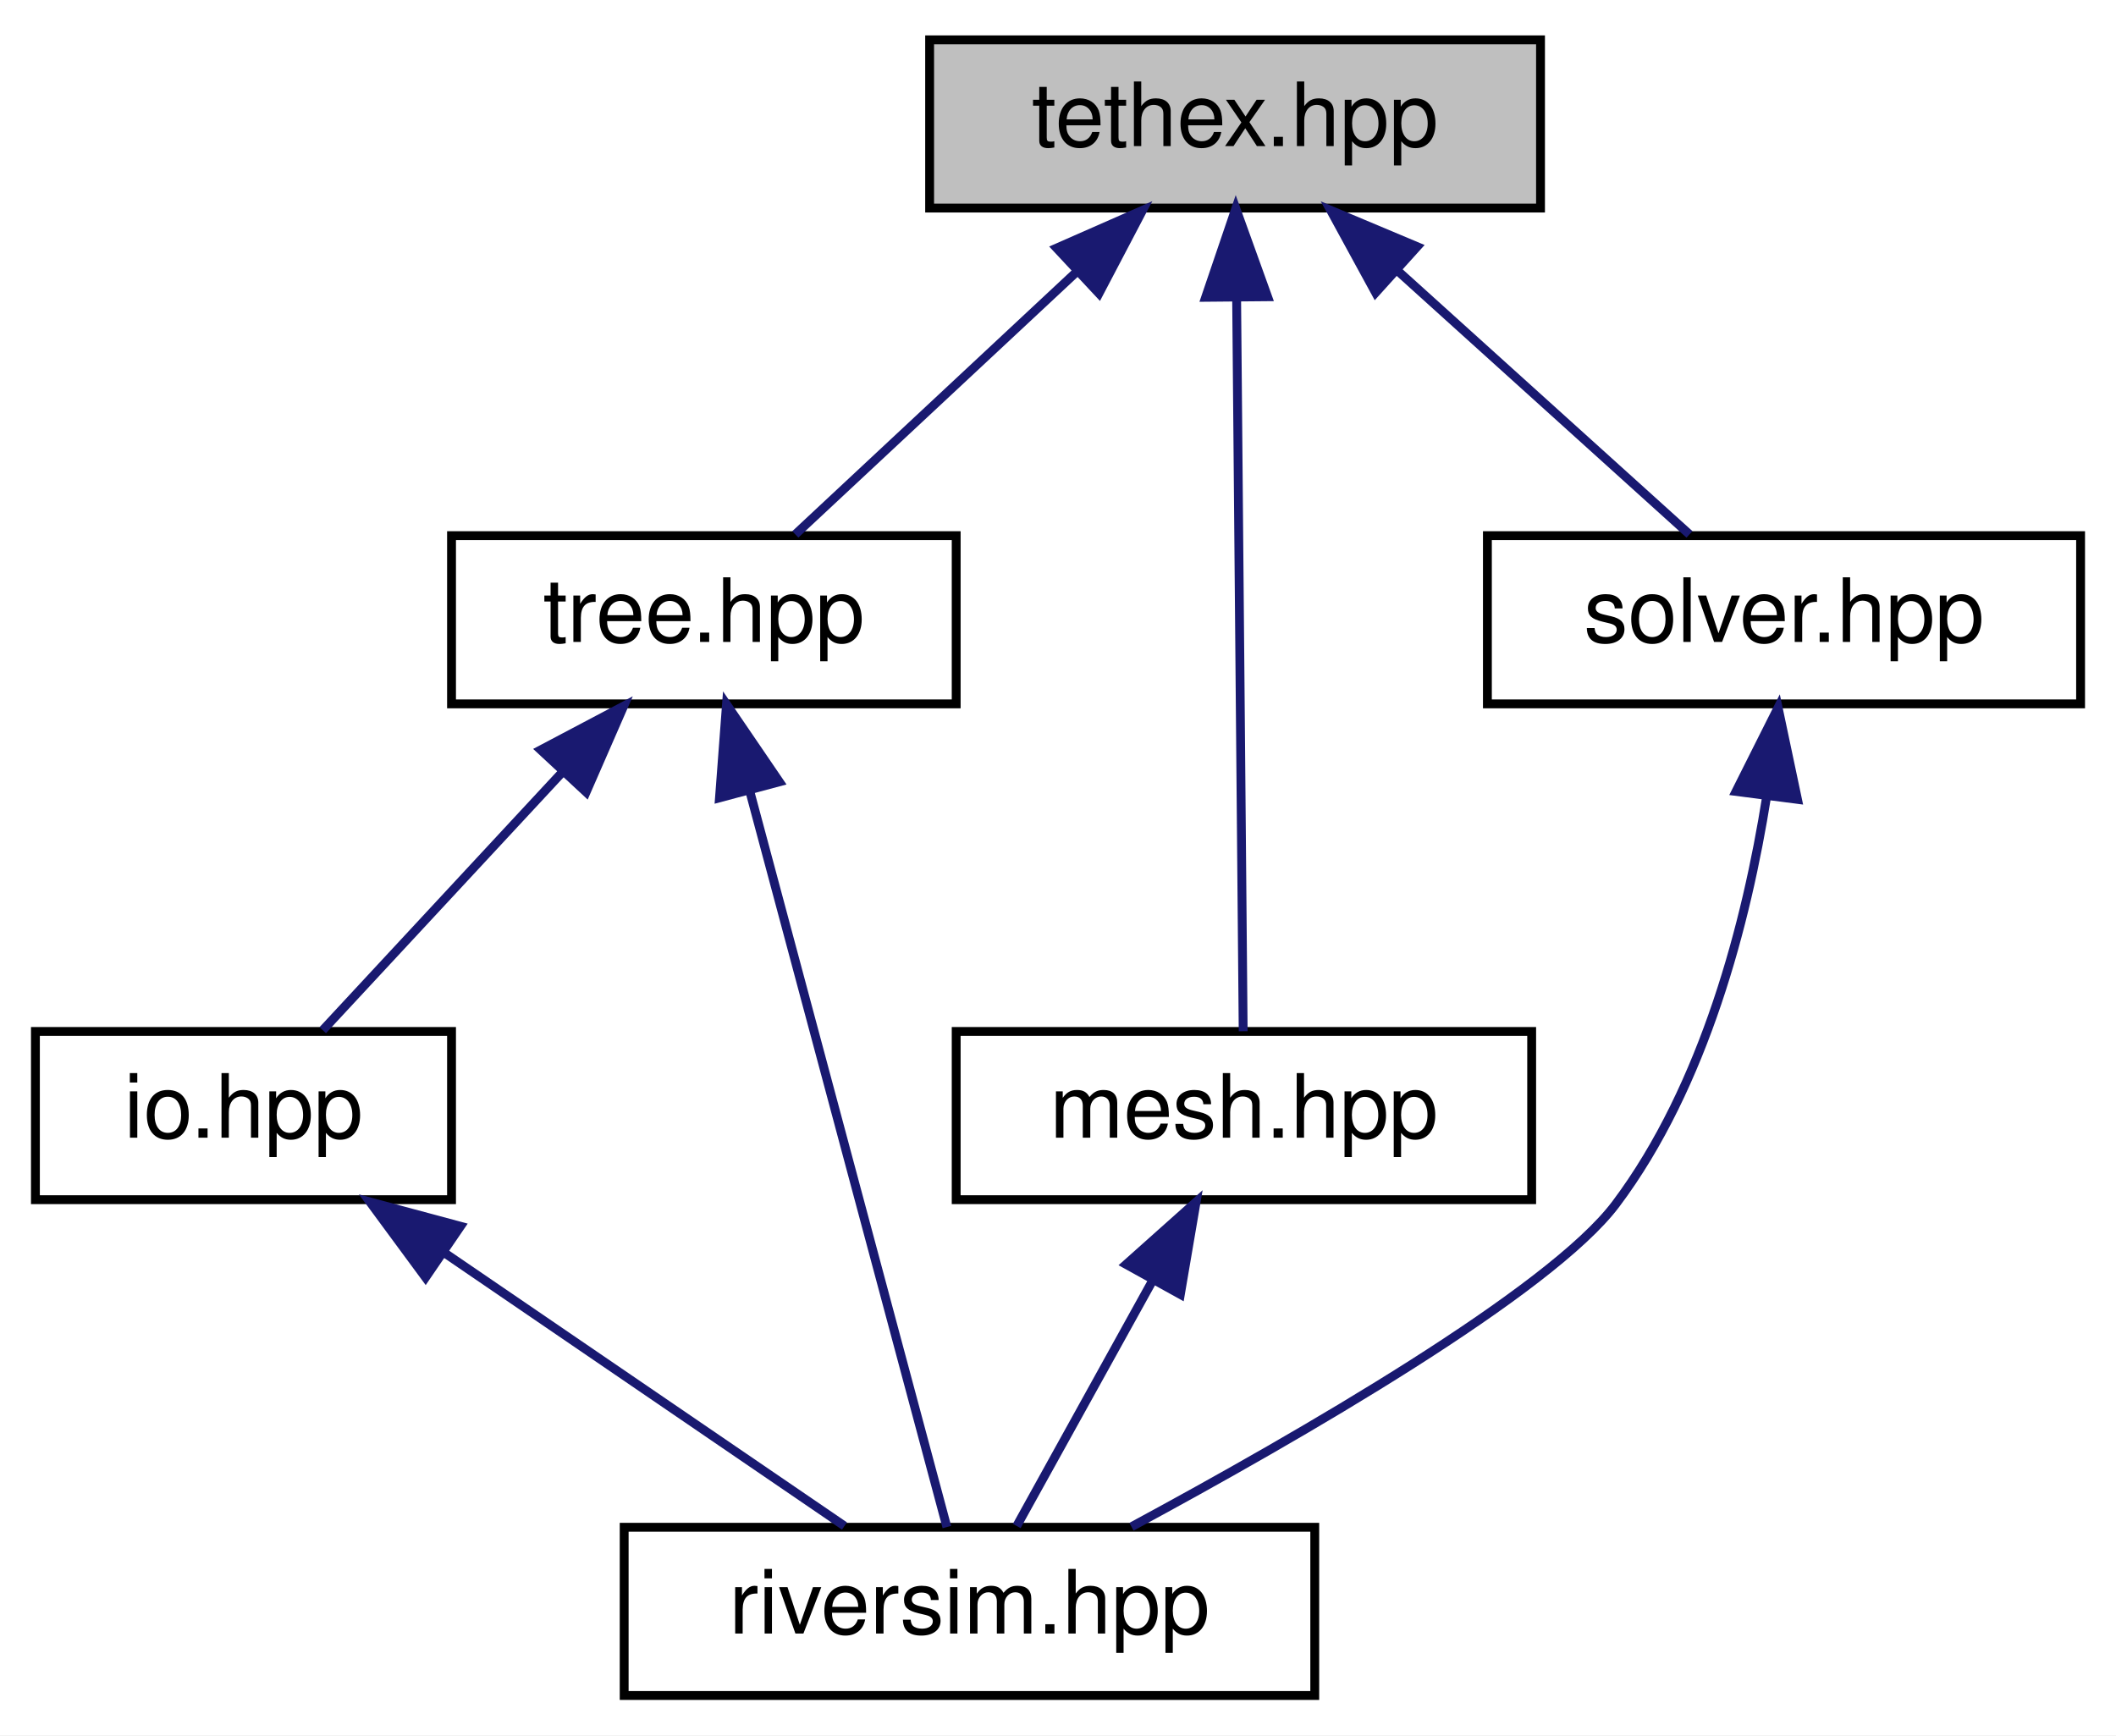
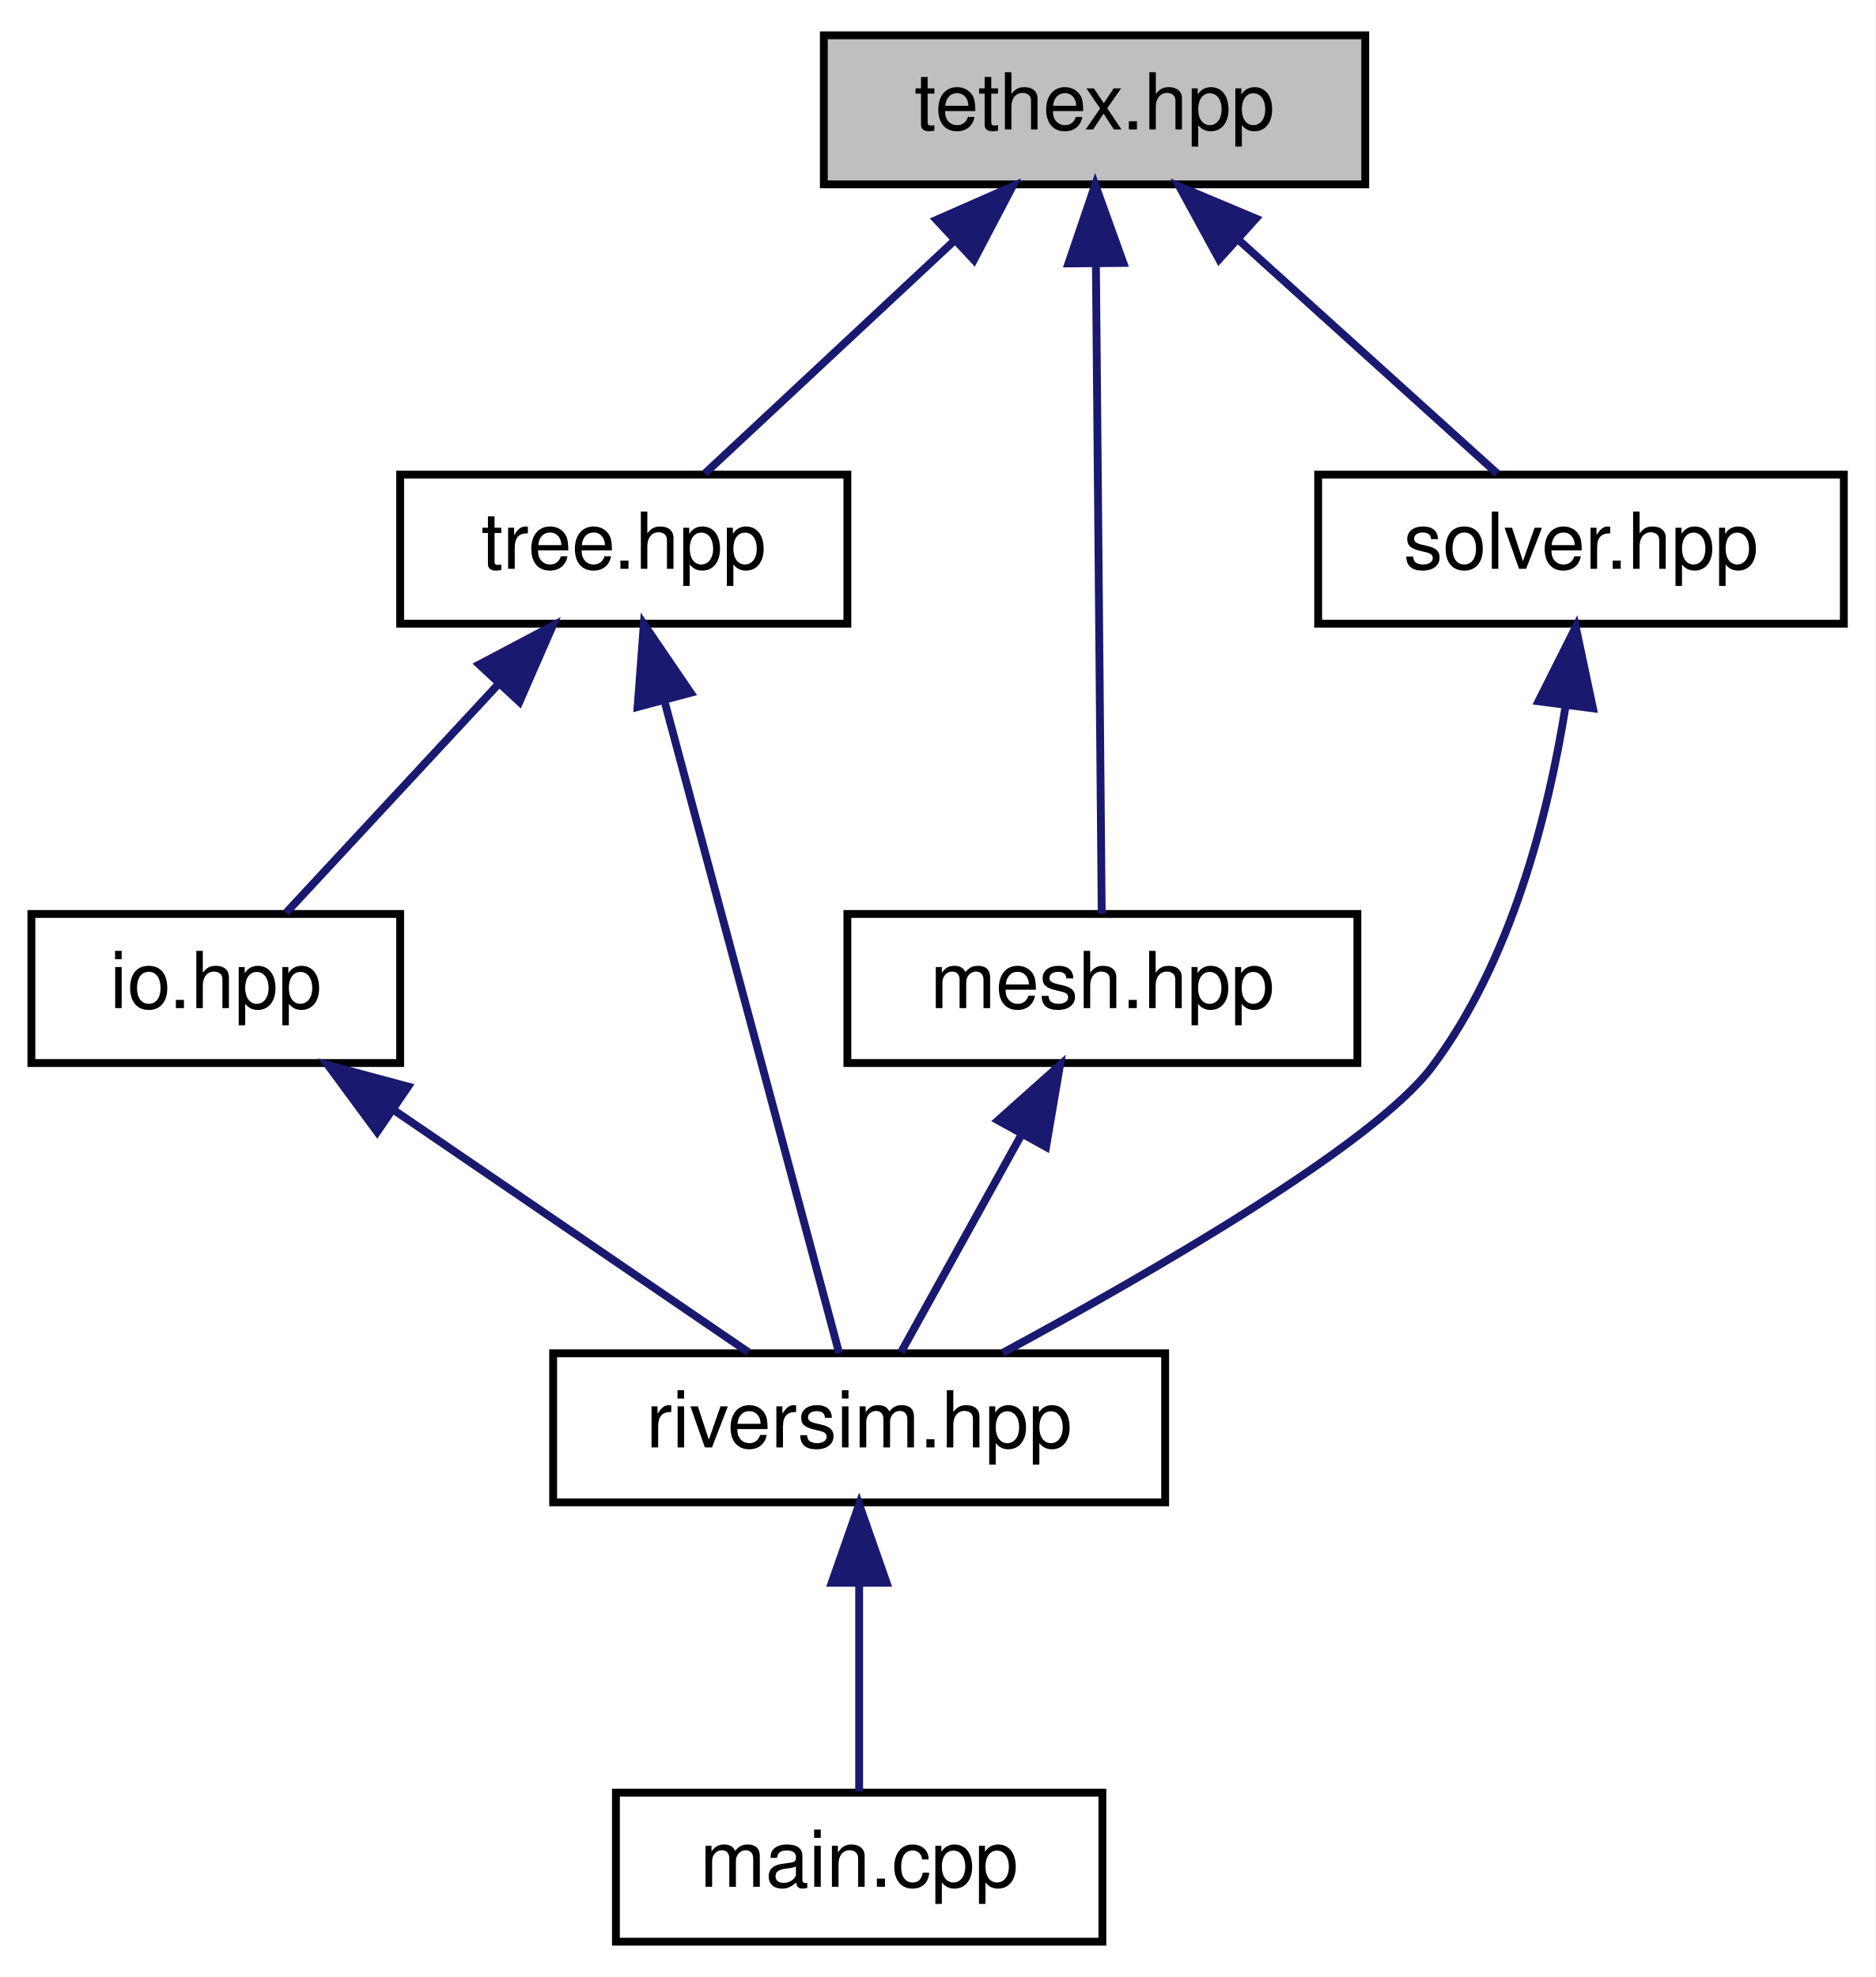
- <svg xmlns="http://www.w3.org/2000/svg" xmlns:xlink="http://www.w3.org/1999/xlink" width="239pt" height="196pt" viewBox="0.00 0.00 239.00 196.00">
-   <g id="graph0" class="graph" transform="scale(1 1) rotate(0) translate(4 192)">
-     <polygon fill="#ffffff" stroke="transparent" points="-4,4 -4,-192 235,-192 235,4 -4,4" />
+ <svg xmlns="http://www.w3.org/2000/svg" xmlns:xlink="http://www.w3.org/1999/xlink" width="239pt" height="252pt" viewBox="0.00 0.00 239.00 252.00">
+   <g id="graph0" class="graph" transform="scale(1 1) rotate(0) translate(4 248)">
+     <polygon fill="#ffffff" stroke="transparent" points="-4,4 -4,-248 235,-248 235,4 -4,4" />
    <g id="node1" class="node">
-       <polygon fill="#bfbfbf" stroke="#000000" points="101,-168.5 101,-187.5 170,-187.5 170,-168.5 101,-168.5" />
-       <text text-anchor="middle" x="135.5" y="-175.5" font-family="Helvetica,sans-Serif" font-size="10.00" fill="#000000">tethex.hpp</text>
+       <polygon fill="#bfbfbf" stroke="#000000" points="101,-224.5 101,-243.5 170,-243.5 170,-224.5 101,-224.5" />
+       <text text-anchor="middle" x="135.5" y="-231.5" font-family="Helvetica,sans-Serif" font-size="10.00" fill="#000000">tethex.hpp</text>
    </g>
    <g id="node2" class="node">
      <g id="a_node2">
        <a xlink:href="tree_8hpp.html" target="_top" xlink:title="Holds all functionality that you need to work with tree(network) of river, its separate branches and ...">
-           <polygon fill="#ffffff" stroke="#000000" points="47,-112.5 47,-131.5 104,-131.5 104,-112.5 47,-112.5" />
-           <text text-anchor="middle" x="75.5" y="-119.5" font-family="Helvetica,sans-Serif" font-size="10.00" fill="#000000">tree.hpp</text>
+           <polygon fill="#ffffff" stroke="#000000" points="47,-168.5 47,-187.5 104,-187.5 104,-168.5 47,-168.5" />
+           <text text-anchor="middle" x="75.5" y="-175.5" font-family="Helvetica,sans-Serif" font-size="10.00" fill="#000000">tree.hpp</text>
        </a>
      </g>
    </g>
    <g id="edge1" class="edge">
-       <path fill="none" stroke="#191970" d="M117.672,-161.361C107.292,-151.673 94.571,-139.799 85.831,-131.643" />
-       <polygon fill="#191970" stroke="#191970" points="115.35,-163.981 125.049,-168.245 120.126,-158.864 115.35,-163.981" />
+       <path fill="none" stroke="#191970" d="M117.672,-217.361C107.292,-207.673 94.571,-195.799 85.831,-187.643" />
+       <polygon fill="#191970" stroke="#191970" points="115.35,-219.981 125.049,-224.245 120.126,-214.864 115.35,-219.981" />
    </g>
-     <g id="node5" class="node">
-       <g id="a_node5">
+     <g id="node6" class="node">
+       <g id="a_node6">
        <a xlink:href="mesh_8hpp.html" target="_top" xlink:title="Mesh generation functionality. ">
-           <polygon fill="#ffffff" stroke="#000000" points="104,-56.5 104,-75.5 169,-75.5 169,-56.5 104,-56.5" />
-           <text text-anchor="middle" x="136.5" y="-63.5" font-family="Helvetica,sans-Serif" font-size="10.00" fill="#000000">mesh.hpp</text>
+           <polygon fill="#ffffff" stroke="#000000" points="104,-112.5 104,-131.5 169,-131.5 169,-112.5 104,-112.5" />
+           <text text-anchor="middle" x="136.5" y="-119.5" font-family="Helvetica,sans-Serif" font-size="10.00" fill="#000000">mesh.hpp</text>
+         </a>
+       </g>
+     </g>
+     <g id="edge6" class="edge">
+       <path fill="none" stroke="#191970" d="M135.676,-214.27C135.893,-189.999 136.252,-149.773 136.415,-131.525" />
+       <polygon fill="#191970" stroke="#191970" points="132.175,-214.42 135.585,-224.451 139.174,-214.483 132.175,-214.42" />
+     </g>
+     <g id="node7" class="node">
+       <g id="a_node7">
+         <a xlink:href="solver_8hpp.html" target="_top" xlink:title="PDE Solver and Integration tool. ">
+           <polygon fill="#ffffff" stroke="#000000" points="164,-168.5 164,-187.5 231,-187.5 231,-168.5 164,-168.5" />
+           <text text-anchor="middle" x="197.5" y="-175.5" font-family="Helvetica,sans-Serif" font-size="10.00" fill="#000000">solver.hpp</text>
+         </a>
+       </g>
+     </g>
+     <g id="edge8" class="edge">
+       <path fill="none" stroke="#191970" d="M153.922,-217.361C164.648,-207.673 177.793,-195.799 186.824,-187.643" />
+       <polygon fill="#191970" stroke="#191970" points="151.375,-214.945 146.3,-224.245 156.067,-220.14 151.375,-214.945" />
+     </g>
+     <g id="node3" class="node">
+       <g id="a_node3">
+         <a xlink:href="io_8hpp.html" target="_top" xlink:title="Contains functionality to read and write state of program(simulation data) and program options...">
+           <polygon fill="#ffffff" stroke="#000000" points="0,-112.5 0,-131.5 47,-131.5 47,-112.5 0,-112.5" />
+           <text text-anchor="middle" x="23.5" y="-119.5" font-family="Helvetica,sans-Serif" font-size="10.00" fill="#000000">io.hpp</text>
+         </a>
+       </g>
+     </g>
+     <g id="edge2" class="edge">
+       <path fill="none" stroke="#191970" d="M59.518,-160.788C50.622,-151.208 39.88,-139.64 32.454,-131.643" />
+       <polygon fill="#191970" stroke="#191970" points="57.073,-163.299 66.442,-168.245 62.203,-158.536 57.073,-163.299" />
+     </g>
+     <g id="node4" class="node">
+       <g id="a_node4">
+         <a xlink:href="riversim_8hpp.html" target="_top" xlink:title="Some general routines like backward, forward simulation etc. ">
+           <polygon fill="#ffffff" stroke="#000000" points="66.5,-56.5 66.5,-75.5 144.5,-75.5 144.5,-56.5 66.5,-56.5" />
+           <text text-anchor="middle" x="105.5" y="-63.5" font-family="Helvetica,sans-Serif" font-size="10.00" fill="#000000">riversim.hpp</text>
        </a>
      </g>
    </g>
    <g id="edge5" class="edge">
-       <path fill="none" stroke="#191970" d="M135.676,-158.27C135.893,-133.999 136.252,-93.772 136.415,-75.525" />
-       <polygon fill="#191970" stroke="#191970" points="132.175,-158.42 135.585,-168.451 139.174,-158.483 132.175,-158.42" />
+       <path fill="none" stroke="#191970" d="M80.697,-158.599C87.189,-134.363 98.039,-93.855 102.949,-75.525" />
+       <polygon fill="#191970" stroke="#191970" points="77.264,-157.886 78.058,-168.451 84.026,-159.697 77.264,-157.886" />
    </g>
-     <g id="node6" class="node">
-       <g id="a_node6">
-         <a xlink:href="solver_8hpp.html" target="_top" xlink:title="PDE Solver and Integration tool. ">
-           <polygon fill="#ffffff" stroke="#000000" points="164,-112.5 164,-131.5 231,-131.5 231,-112.5 164,-112.5" />
-           <text text-anchor="middle" x="197.5" y="-119.5" font-family="Helvetica,sans-Serif" font-size="10.00" fill="#000000">solver.hpp</text>
-         </a>
-       </g>
+     <g id="edge3" class="edge">
+       <path fill="none" stroke="#191970" d="M46.211,-106.49C60.679,-96.61 78.968,-84.119 91.38,-75.643" />
+       <polygon fill="#191970" stroke="#191970" points="44.068,-103.716 37.783,-112.246 48.015,-109.496 44.068,-103.716" />
    </g>
-     <g id="edge7" class="edge">
-       <path fill="none" stroke="#191970" d="M153.922,-161.361C164.648,-151.673 177.793,-139.799 186.824,-131.643" />
-       <polygon fill="#191970" stroke="#191970" points="151.375,-158.945 146.3,-168.245 156.067,-164.14 151.375,-158.945" />
-     </g>
-     <g id="node3" class="node">
-       <g id="a_node3">
-         <a xlink:href="io_8hpp.html" target="_top" xlink:title="Contains functionality to read and write state of program(simulation data) and program options...">
-           <polygon fill="#ffffff" stroke="#000000" points="0,-56.5 0,-75.5 47,-75.5 47,-56.5 0,-56.5" />
-           <text text-anchor="middle" x="23.5" y="-63.5" font-family="Helvetica,sans-Serif" font-size="10.00" fill="#000000">io.hpp</text>
-         </a>
-       </g>
-     </g>
-     <g id="edge2" class="edge">
-       <path fill="none" stroke="#191970" d="M59.518,-104.788C50.622,-95.209 39.88,-83.64 32.454,-75.643" />
-       <polygon fill="#191970" stroke="#191970" points="57.073,-107.299 66.442,-112.246 62.203,-102.536 57.073,-107.299" />
-     </g>
-     <g id="node4" class="node">
-       <g id="a_node4">
-         <a xlink:href="riversim_8hpp.html" target="_top" xlink:title="Some general routines like backward, forward simulation etc. ">
-           <polygon fill="#ffffff" stroke="#000000" points="66.5,-.5 66.5,-19.5 144.5,-19.5 144.5,-.5 66.5,-.5" />
-           <text text-anchor="middle" x="105.5" y="-7.5" font-family="Helvetica,sans-Serif" font-size="10.00" fill="#000000">riversim.hpp</text>
+     <g id="node5" class="node">
+       <g id="a_node5">
+         <a xlink:href="main_8cpp.html" target="_top" xlink:title="Entry point of program and main loop handler. ">
+           <polygon fill="#ffffff" stroke="#000000" points="74.5,-.5 74.5,-19.5 136.5,-19.5 136.5,-.5 74.5,-.5" />
+           <text text-anchor="middle" x="105.5" y="-7.5" font-family="Helvetica,sans-Serif" font-size="10.00" fill="#000000">main.cpp</text>
        </a>
      </g>
    </g>
    <g id="edge4" class="edge">
-       <path fill="none" stroke="#191970" d="M80.697,-102.599C87.189,-78.363 98.039,-37.855 102.949,-19.525" />
-       <polygon fill="#191970" stroke="#191970" points="77.264,-101.886 78.058,-112.451 84.026,-103.697 77.264,-101.886" />
+       <path fill="none" stroke="#191970" d="M105.5,-46.157C105.5,-37.155 105.5,-26.92 105.5,-19.643" />
+       <polygon fill="#191970" stroke="#191970" points="102,-46.245 105.5,-56.245 109,-46.246 102,-46.245" />
    </g>
-     <g id="edge3" class="edge">
-       <path fill="none" stroke="#191970" d="M46.211,-50.49C60.679,-40.61 78.968,-28.119 91.38,-19.643" />
-       <polygon fill="#191970" stroke="#191970" points="44.068,-47.716 37.783,-56.245 48.015,-53.496 44.068,-47.716" />
+     <g id="edge7" class="edge">
+       <path fill="none" stroke="#191970" d="M126.169,-103.337C121.034,-94.061 115.043,-83.24 110.838,-75.643" />
+       <polygon fill="#191970" stroke="#191970" points="123.195,-105.192 131.1,-112.246 129.319,-101.802 123.195,-105.192" />
    </g>
-     <g id="edge6" class="edge">
-       <path fill="none" stroke="#191970" d="M126.169,-47.337C121.034,-38.06 115.043,-27.24 110.838,-19.643" />
-       <polygon fill="#191970" stroke="#191970" points="123.195,-49.192 131.1,-56.245 129.319,-45.801 123.195,-49.192" />
-     </g>
-     <g id="edge8" class="edge">
-       <path fill="none" stroke="#191970" d="M195.531,-101.983C193.301,-87.953 188.56,-69.389 178.5,-56 171.076,-46.12 142.896,-29.867 123.8,-19.56" />
-       <polygon fill="#191970" stroke="#191970" points="192.082,-102.609 196.834,-112.078 199.024,-101.712 192.082,-102.609" />
+     <g id="edge9" class="edge">
+       <path fill="none" stroke="#191970" d="M195.531,-157.983C193.301,-143.953 188.56,-125.389 178.5,-112 171.076,-102.12 142.896,-85.867 123.8,-75.56" />
+       <polygon fill="#191970" stroke="#191970" points="192.082,-158.609 196.834,-168.078 199.024,-157.712 192.082,-158.609" />
    </g>
  </g>
</svg>
